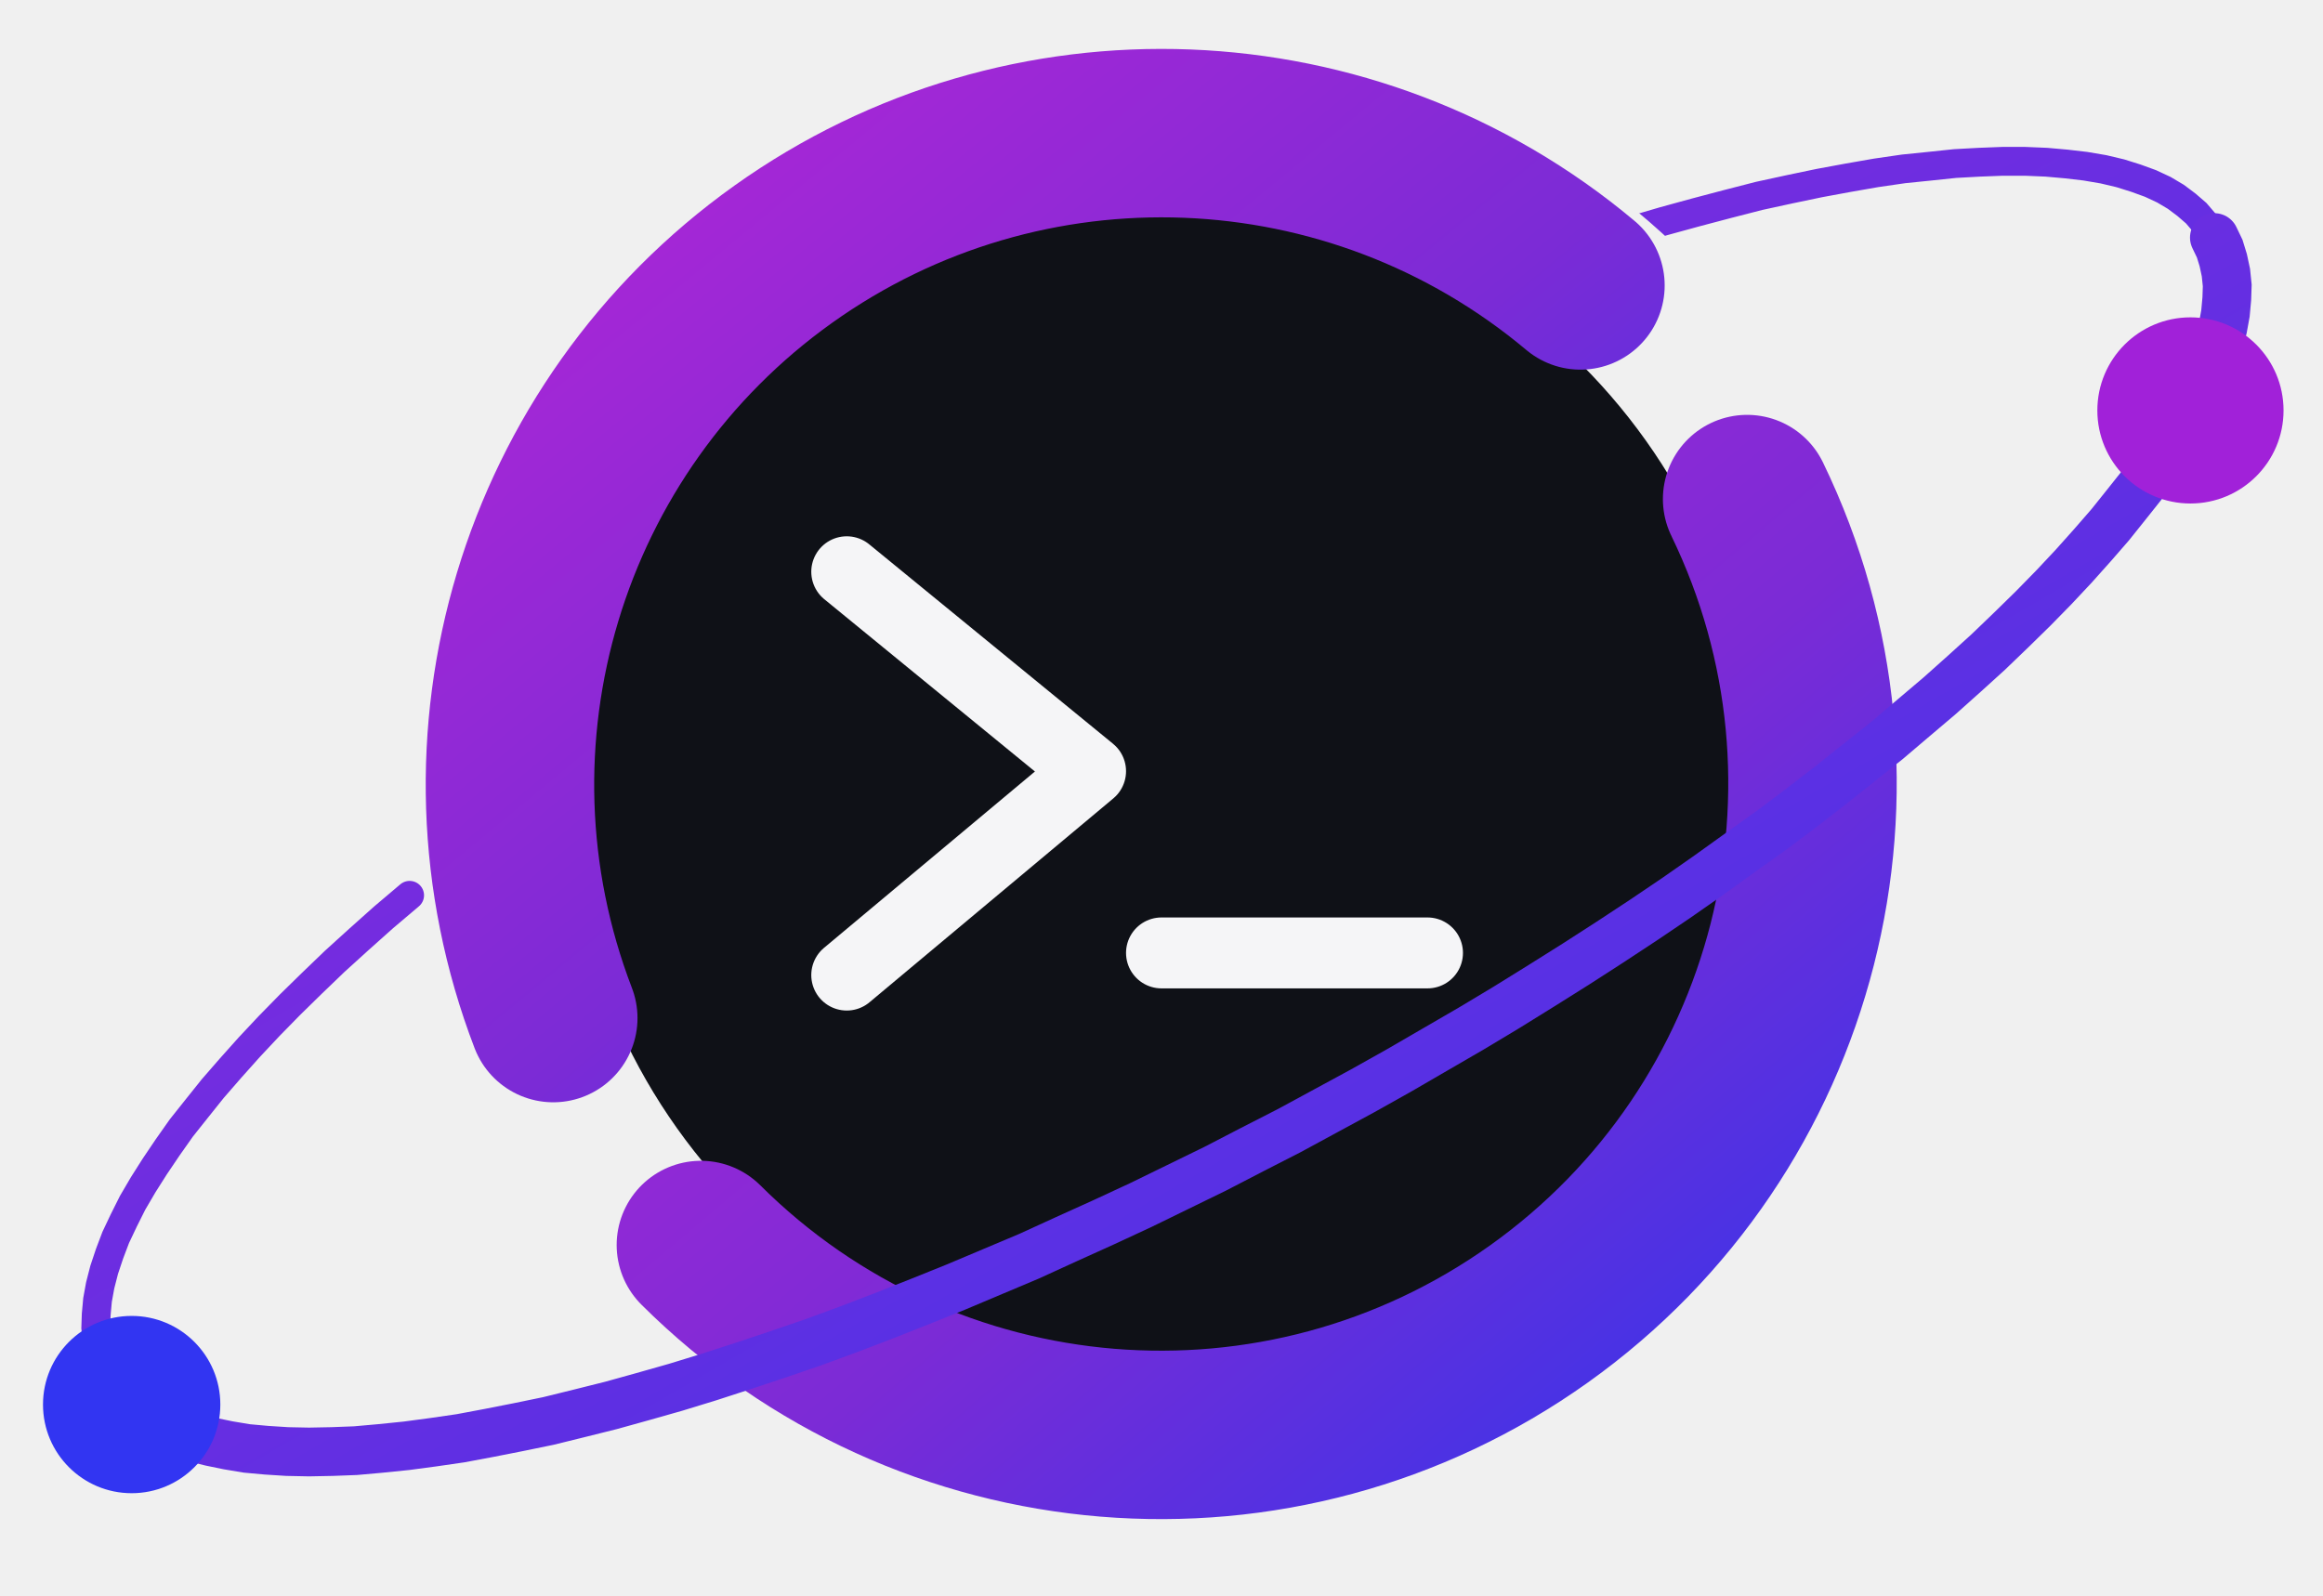
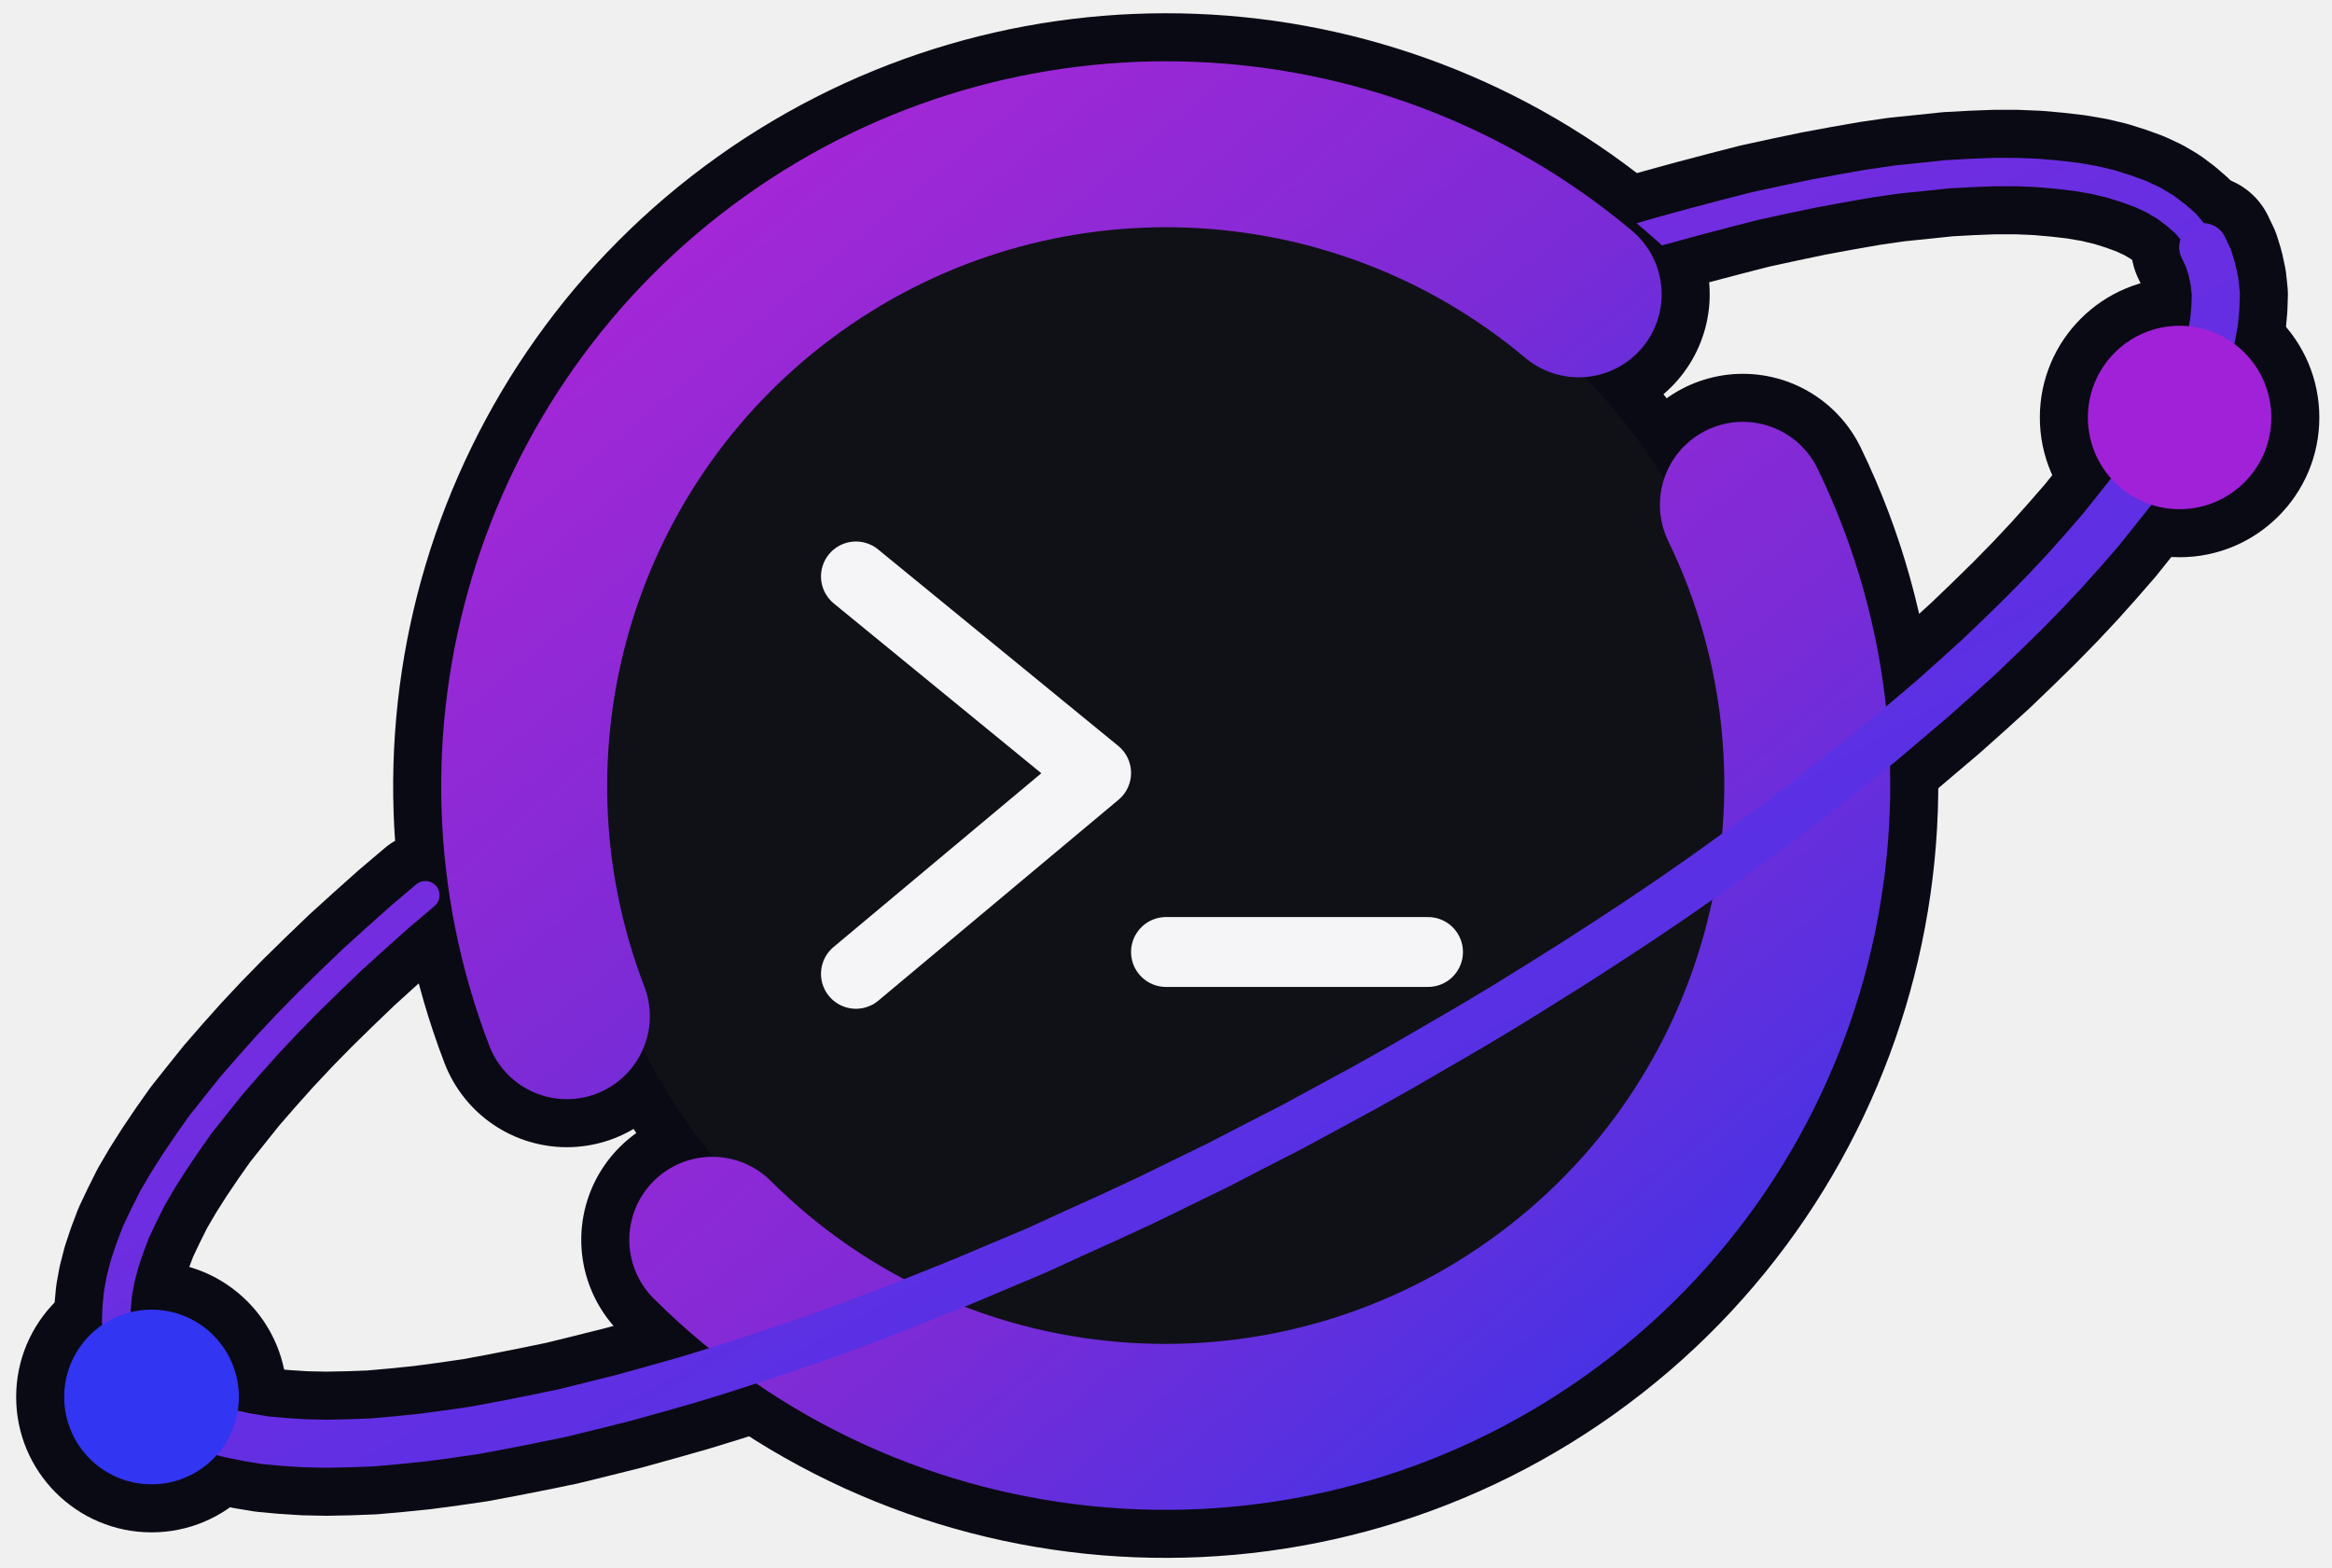
- <svg xmlns="http://www.w3.org/2000/svg" viewBox="4 9 524 360" width="524" height="360">
+ <svg xmlns="http://www.w3.org/2000/svg" viewBox="-1 6 534 359" width="534" height="359">
  <defs>
    <linearGradient id="otRing" x1="0" y1="0" x2="1" y2="1">
      <stop offset="0" stop-color="#b026d6" />
      <stop offset="0.55" stop-color="#7b2bd6" />
      <stop offset="1" stop-color="#3535ea" />
    </linearGradient>
    <linearGradient id="otOrbit" x1="0" y1="0" x2="1" y2="1">
      <stop offset="0" stop-color="#9b27d9" />
      <stop offset="1" stop-color="#3535ea" />
    </linearGradient>
    <mask id="pm">
-       <rect x="-50" y="-50" width="640" height="640" fill="white" />
+       <rect x="-80" y="-80" width="700" height="700" fill="white" />
      <circle cx="266" cy="186" r="168.0" fill="black" />
    </mask>
  </defs>
-   <g mask="url(#pm)">
-     <path d="M28.5 319.4 L27.3 316.9 L26.5 314.3 L25.9 311.5 L25.6 308.6 L25.7 305.6 L26.0 302.3 L26.6 299.0 L27.5 295.5 L28.7 291.9 L30.1 288.2 L31.9 284.4 L33.9 280.4 L36.3 276.3 L38.9 272.2 L41.8 267.9 L44.9 263.5 L48.4 259.1 L52.0 254.6 L56.0 250.0 L60.2 245.3 L64.7 240.5 L69.4 235.7 L74.3 230.9 L79.5 225.9 L84.9 221.0 L90.5 216.0 L96.4 211.0 M371.8 61.1 L379.3 58.9 L386.6 56.9 L393.8 55.0 L400.8 53.2 L407.7 51.7 L414.4 50.3 L420.9 49.1 L427.2 48.0 L433.4 47.1 L439.3 46.5 L445.0 45.9 L450.5 45.6 L455.7 45.4 L460.8 45.4 L465.6 45.6 L470.1 46.0 L474.4 46.5 L478.5 47.2 L482.3 48.1 L485.8 49.2 L489.1 50.4 L492.1 51.8 L494.8 53.4 L497.2 55.2 L499.4 57.1 L501.2 59.2 L502.8 61.4" fill="none" stroke="url(#otOrbit)" stroke-width="6.5" stroke-linecap="round" />
+   <g stroke="#0a0a14" fill="#0a0a14" stroke-linecap="round" stroke-linejoin="round">
+     <circle cx="266" cy="186" r="145.0" stroke="none" />
+     <g mask="url(#pm)">
+       <path d="M28.5 319.4 L27.3 316.9 L26.5 314.3 L25.9 311.5 L25.6 308.6 L25.7 305.6 L26.0 302.3 L26.6 299.0 L27.5 295.5 L28.7 291.9 L30.1 288.2 L31.9 284.4 L33.9 280.4 L36.3 276.3 L38.9 272.2 L41.8 267.9 L44.9 263.5 L48.4 259.1 L52.0 254.6 L56.0 250.0 L60.2 245.3 L64.7 240.5 L69.4 235.7 L74.3 230.9 L79.5 225.9 L84.9 221.0 L90.5 216.0 L96.4 211.0 M371.8 61.1 L379.3 58.9 L386.6 56.9 L393.8 55.0 L400.8 53.2 L407.7 51.7 L414.4 50.3 L420.9 49.1 L427.2 48.0 L433.4 47.1 L439.3 46.5 L445.0 45.9 L450.5 45.6 L455.7 45.4 L460.8 45.4 L465.6 45.6 L470.1 46.0 L474.4 46.5 L478.5 47.2 L482.3 48.1 L485.8 49.2 L489.1 50.4 L492.1 51.8 L494.8 53.4 L497.2 55.2 L499.4 57.1 L501.2 59.2 L502.8 61.4" fill="none" stroke-width="28.5" />
+     </g>
+     <path d="M398.1 121.6 A147 147 0 0 1 162.1 289.9" fill="none" stroke-width="60" />
+     <path d="M128.8 238.7 A147 147 0 0 1 360.5 73.4" fill="none" stroke-width="60" />
+     <path d="M503.5 62.6 L504.7 65.1 L505.5 67.7 L506.1 70.5 L506.4 73.4 L506.3 76.4 L506.0 79.7 L505.4 83.0 L504.5 86.5 L503.3 90.1 L501.9 93.8 L500.1 97.6 L498.1 101.6 L495.7 105.7 L493.1 109.8 L490.2 114.1 L487.1 118.5 L483.6 122.9 L480.0 127.4 L476.0 132.0 L471.8 136.7 L467.3 141.5 L462.6 146.3 L457.7 151.1 L452.5 156.1 L447.1 161.0 L441.5 166.0 L435.6 171.0 L429.6 176.1 L423.3 181.1 L416.9 186.2 L410.3 191.3 L403.5 196.4 L396.5 201.4 L389.4 206.5 L382.1 211.6 L374.7 216.6 L367.1 221.6 L359.5 226.5 L351.7 231.4 L343.8 236.3 L335.8 241.1 L327.7 245.8 L319.6 250.5 L311.4 255.1 L303.1 259.6 L294.8 264.1 L286.4 268.4 L278.1 272.7 L269.7 276.8 L261.3 280.9 L252.9 284.8 L244.5 288.6 L236.2 292.4 L227.9 295.9 L219.6 299.4 L211.4 302.7 L203.3 305.9 L195.2 309.0 L187.3 311.9 L179.4 314.6 L171.6 317.2 L163.9 319.7 L156.4 322.0 L149.0 324.1 L141.8 326.1 L134.6 327.9 L127.7 329.6 L120.9 331.0 L114.3 332.3 L107.9 333.5 L101.7 334.4 L95.7 335.2 L89.8 335.8 L84.2 336.3 L78.9 336.5 L73.7 336.6 L68.8 336.5 L64.1 336.2 L59.7 335.8 L55.5 335.1 L51.6 334.3 L47.9 333.4 L44.5 332.2 L41.4 330.9 L38.5 329.4 L36.0 327.7 L33.7 325.9 L31.7 323.9 L29.9 321.7 L28.5 319.4" fill="none" stroke-width="33" />
+     <circle cx="498.1" cy="101.6" r="32" stroke="none" />
+     <circle cx="33.7" cy="325.9" r="31" stroke="none" />
  </g>
-   <circle cx="266" cy="186" r="134.0" fill="#0f1117" />
-   <path d="M398.1 121.6 A147 147 0 0 1 162.1 289.9" fill="none" stroke="url(#otRing)" stroke-width="38" stroke-linecap="round" />
-   <path d="M128.8 238.7 A147 147 0 0 1 360.5 73.4" fill="none" stroke="url(#otRing)" stroke-width="38" stroke-linecap="round" />
-   <g fill="none" stroke="#f5f5f7" stroke-width="16" stroke-linecap="round" stroke-linejoin="round">
-     <path d="M195 138 L250 183 L195 229" />
-     <path d="M266 224 L326 224" />
+   <g>
+     <g mask="url(#pm)">
+       <path d="M28.5 319.4 L27.3 316.9 L26.5 314.3 L25.9 311.5 L25.6 308.6 L25.7 305.6 L26.0 302.3 L26.6 299.0 L27.5 295.5 L28.7 291.9 L30.1 288.2 L31.9 284.4 L33.9 280.4 L36.3 276.3 L38.9 272.2 L41.8 267.9 L44.9 263.5 L48.4 259.1 L52.0 254.6 L56.0 250.0 L60.2 245.3 L64.7 240.5 L69.4 235.7 L74.3 230.9 L79.5 225.9 L84.9 221.0 L90.5 216.0 L96.4 211.0 M371.8 61.1 L379.3 58.9 L386.6 56.9 L393.8 55.0 L400.8 53.2 L407.7 51.7 L414.4 50.3 L420.9 49.1 L427.2 48.0 L433.4 47.1 L439.3 46.5 L445.0 45.9 L450.5 45.6 L455.7 45.4 L460.8 45.4 L465.6 45.6 L470.1 46.0 L474.4 46.5 L478.5 47.2 L482.3 48.1 L485.8 49.2 L489.1 50.4 L492.1 51.8 L494.8 53.4 L497.2 55.2 L499.4 57.1 L501.2 59.2 L502.8 61.4" fill="none" stroke="url(#otOrbit)" stroke-width="6.5" stroke-linecap="round" />
+     </g>
+     <circle cx="266" cy="186" r="134.0" fill="#0f1117" />
+     <path d="M398.1 121.6 A147 147 0 0 1 162.1 289.9" fill="none" stroke="url(#otRing)" stroke-width="38" stroke-linecap="round" />
+     <path d="M128.8 238.7 A147 147 0 0 1 360.5 73.4" fill="none" stroke="url(#otRing)" stroke-width="38" stroke-linecap="round" />
+     <g fill="none" stroke="#f5f5f7" stroke-width="16" stroke-linecap="round" stroke-linejoin="round">
+       <path d="M195 138 L250 183 L195 229" />
+       <path d="M266 224 L326 224" />
+     </g>
+     <path d="M503.5 62.6 L504.7 65.1 L505.5 67.7 L506.1 70.5 L506.4 73.4 L506.3 76.4 L506.0 79.7 L505.4 83.0 L504.5 86.5 L503.3 90.1 L501.9 93.8 L500.1 97.6 L498.1 101.6 L495.7 105.7 L493.1 109.8 L490.2 114.1 L487.1 118.5 L483.6 122.9 L480.0 127.4 L476.0 132.0 L471.8 136.7 L467.3 141.5 L462.6 146.3 L457.7 151.1 L452.5 156.1 L447.1 161.0 L441.5 166.0 L435.6 171.0 L429.6 176.1 L423.3 181.1 L416.9 186.2 L410.3 191.3 L403.5 196.4 L396.5 201.4 L389.4 206.5 L382.1 211.6 L374.7 216.6 L367.1 221.6 L359.5 226.5 L351.7 231.4 L343.8 236.3 L335.8 241.1 L327.7 245.8 L319.6 250.5 L311.4 255.1 L303.1 259.6 L294.8 264.1 L286.4 268.4 L278.1 272.7 L269.7 276.8 L261.3 280.9 L252.9 284.8 L244.5 288.6 L236.2 292.4 L227.9 295.9 L219.6 299.4 L211.4 302.7 L203.3 305.9 L195.2 309.0 L187.3 311.9 L179.4 314.6 L171.6 317.2 L163.9 319.7 L156.4 322.0 L149.0 324.1 L141.8 326.1 L134.6 327.9 L127.7 329.6 L120.9 331.0 L114.3 332.3 L107.9 333.5 L101.7 334.4 L95.7 335.2 L89.8 335.8 L84.2 336.3 L78.9 336.5 L73.7 336.6 L68.8 336.5 L64.1 336.2 L59.7 335.8 L55.5 335.1 L51.6 334.3 L47.9 333.4 L44.5 332.2 L41.4 330.9 L38.5 329.4 L36.0 327.7 L33.7 325.9 L31.7 323.9 L29.9 321.7 L28.5 319.4" fill="none" stroke="url(#otOrbit)" stroke-width="11" stroke-linecap="round" />
+     <circle cx="498.1" cy="101.6" r="21" fill="#A121D9" />
+     <circle cx="33.7" cy="325.9" r="20" fill="#3235F2" />
  </g>
-   <path d="M503.5 62.6 L504.7 65.1 L505.5 67.7 L506.1 70.5 L506.4 73.4 L506.3 76.4 L506.0 79.7 L505.4 83.0 L504.5 86.5 L503.3 90.1 L501.9 93.8 L500.1 97.6 L498.1 101.6 L495.7 105.7 L493.1 109.8 L490.2 114.1 L487.1 118.5 L483.6 122.9 L480.0 127.4 L476.0 132.0 L471.8 136.7 L467.3 141.5 L462.6 146.3 L457.7 151.1 L452.5 156.1 L447.1 161.0 L441.5 166.0 L435.6 171.0 L429.6 176.1 L423.3 181.1 L416.9 186.2 L410.3 191.3 L403.5 196.4 L396.5 201.4 L389.4 206.5 L382.1 211.6 L374.7 216.6 L367.1 221.6 L359.5 226.5 L351.7 231.4 L343.8 236.3 L335.8 241.1 L327.7 245.8 L319.6 250.5 L311.4 255.1 L303.1 259.6 L294.8 264.1 L286.4 268.4 L278.1 272.7 L269.7 276.8 L261.3 280.9 L252.9 284.8 L244.5 288.6 L236.2 292.4 L227.9 295.9 L219.6 299.4 L211.4 302.7 L203.3 305.9 L195.2 309.0 L187.3 311.9 L179.4 314.6 L171.6 317.2 L163.9 319.7 L156.4 322.0 L149.0 324.1 L141.8 326.1 L134.6 327.9 L127.7 329.6 L120.9 331.0 L114.3 332.3 L107.9 333.5 L101.7 334.4 L95.7 335.2 L89.8 335.8 L84.2 336.3 L78.9 336.5 L73.7 336.6 L68.8 336.5 L64.1 336.2 L59.7 335.8 L55.5 335.1 L51.6 334.3 L47.9 333.4 L44.5 332.2 L41.4 330.9 L38.5 329.4 L36.0 327.7 L33.7 325.9 L31.7 323.9 L29.9 321.7 L28.5 319.4" fill="none" stroke="url(#otOrbit)" stroke-width="11" stroke-linecap="round" />
-   <circle cx="498.1" cy="101.6" r="21" fill="#A121D9" />
-   <circle cx="33.7" cy="325.9" r="20" fill="#3235F2" />
</svg>
